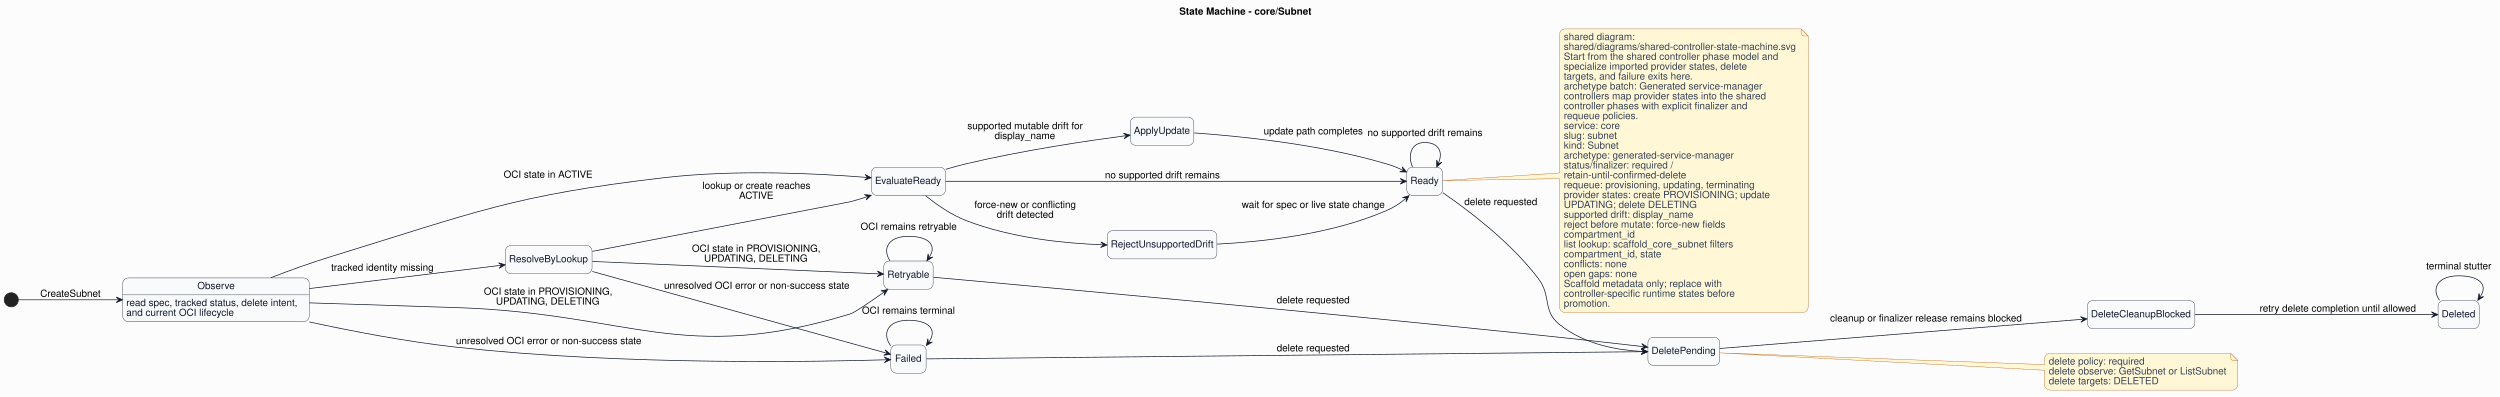
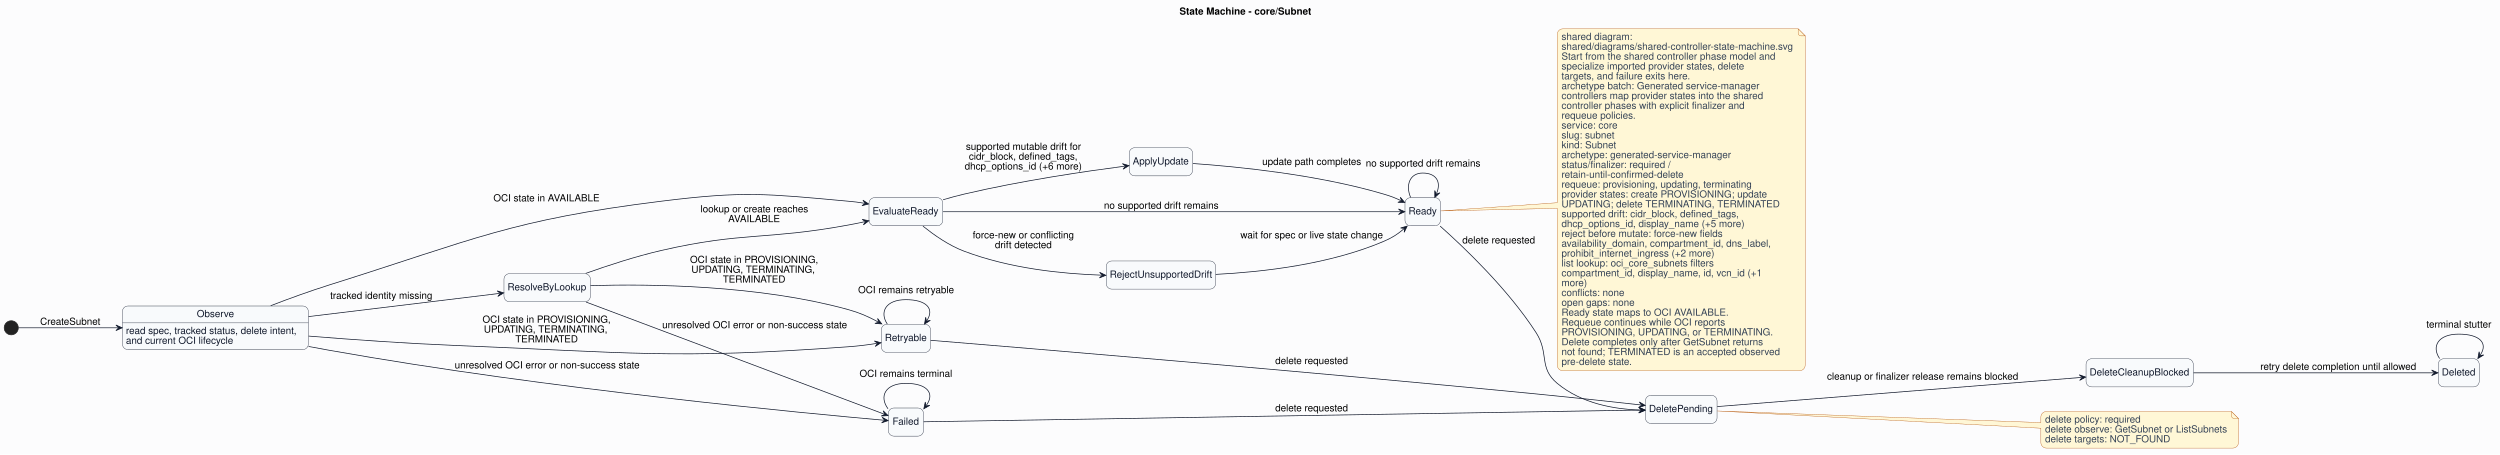
- <svg xmlns="http://www.w3.org/2000/svg" contentStyleType="text/css" data-diagram-type="STATE" height="562px" preserveAspectRatio="none" style="width:3544px;height:562px;background:#FCFCFD;" version="1.1" viewBox="0 0 3544 562" width="3544px" zoomAndPan="magnify">
+ <svg xmlns="http://www.w3.org/2000/svg" contentStyleType="text/css" data-diagram-type="STATE" height="646px" preserveAspectRatio="none" style="width:3554px;height:646px;background:#FCFCFD;" version="1.1" viewBox="0 0 3554 646" width="3554px" zoomAndPan="magnify">
  <defs />
  <g>
-     <rect fill="#FCFCFD" height="562" style="stroke:none;stroke-width:1;" width="3544" x="0" y="0" />
+     <rect fill="#FCFCFD" height="646" style="stroke:none;stroke-width:1;" width="3554" x="0" y="0" />
    <g class="title" data-source-line="10">
-       <text fill="#000000" font-family="Helvetica" font-size="14" font-weight="bold" lengthAdjust="spacing" textLength="187.482" x="1671.722" y="20.78">State Machine - core/Subnet</text>
-     </g>
-     <g>
-       <rect fill="#F8FAFC" height="62" rx="8" ry="8" style="stroke:#0F172A;stroke-width:0.5;" width="264.364" x="174" y="394" />
-       <line style="stroke:#0F172A;stroke-width:0.5;" x1="174" x2="438.364" y1="418" y2="418" />
-       <text fill="#0F172A" font-family="Helvetica" font-size="14" lengthAdjust="spacing" textLength="52.91" x="279.727" y="409.78">Observe</text>
-       <text fill="#0F172A" font-family="Helvetica" font-size="14" lengthAdjust="spacing" textLength="244.364" x="179" y="433.78">read spec, tracked status, delete intent,</text>
-       <text fill="#0F172A" font-family="Helvetica" font-size="14" lengthAdjust="spacing" textLength="153.282" x="179" y="447.78">and current OCI lifecycle</text>
-     </g>
-     <rect fill="#F8FAFC" height="40" rx="8" ry="8" style="stroke:#0F172A;stroke-width:0.5;" width="104.951" x="1235.36" y="237" />
-     <text fill="#0F172A" font-family="Helvetica" font-size="14" lengthAdjust="spacing" textLength="94.951" x="1240.36" y="260.78">EvaluateReady</text>
-     <rect fill="#F8FAFC" height="40" rx="8" ry="8" style="stroke:#0F172A;stroke-width:0.5;" width="50.469" x="1994.32" y="237" />
-     <text fill="#0F172A" font-family="Helvetica" font-size="14" lengthAdjust="spacing" textLength="40.469" x="1999.32" y="260.78">Ready</text>
-     <rect fill="#F8FAFC" height="40" rx="8" ry="8" style="stroke:#0F172A;stroke-width:0.5;" width="69.917" x="1252.88" y="370" />
-     <text fill="#0F172A" font-family="Helvetica" font-size="14" lengthAdjust="spacing" textLength="59.917" x="1257.88" y="393.78">Retryable</text>
-     <rect fill="#F8FAFC" height="40" rx="8" ry="8" style="stroke:#0F172A;stroke-width:0.5;" width="50" x="1262.84" y="489" />
-     <text fill="#0F172A" font-family="Helvetica" font-size="14" lengthAdjust="spacing" textLength="38.131" x="1268.775" y="512.78">Failed</text>
-     <rect fill="#F8FAFC" height="40" rx="8" ry="8" style="stroke:#0F172A;stroke-width:0.5;" width="122.848" x="716.44" y="348" />
-     <text fill="#0F172A" font-family="Helvetica" font-size="14" lengthAdjust="spacing" textLength="112.848" x="721.44" y="371.78">ResolveByLookup</text>
-     <rect fill="#F8FAFC" height="40" rx="8" ry="8" style="stroke:#0F172A;stroke-width:0.5;" width="155.51" x="1569.56" y="327" />
-     <text fill="#0F172A" font-family="Helvetica" font-size="14" lengthAdjust="spacing" textLength="145.51" x="1574.56" y="350.78">RejectUnsupportedDrift</text>
-     <rect fill="#F8FAFC" height="40" rx="8" ry="8" style="stroke:#0F172A;stroke-width:0.5;" width="90.165" x="1602.23" y="166" />
-     <text fill="#0F172A" font-family="Helvetica" font-size="14" lengthAdjust="spacing" textLength="80.165" x="1607.23" y="189.78">ApplyUpdate</text>
-     <rect fill="#F8FAFC" height="40" rx="8" ry="8" style="stroke:#0F172A;stroke-width:0.5;" width="101.848" x="2336.1" y="478" />
-     <text fill="#0F172A" font-family="Helvetica" font-size="14" lengthAdjust="spacing" textLength="91.848" x="2341.1" y="501.78">DeletePending</text>
-     <rect fill="#F8FAFC" height="40" rx="8" ry="8" style="stroke:#0F172A;stroke-width:0.5;" width="58.255" x="3456.21" y="426" />
-     <text fill="#0F172A" font-family="Helvetica" font-size="14" lengthAdjust="spacing" textLength="48.255" x="3461.21" y="449.78">Deleted</text>
-     <rect fill="#F8FAFC" height="40" rx="8" ry="8" style="stroke:#0F172A;stroke-width:0.5;" width="152.427" x="2959.02" y="426" />
-     <text fill="#0F172A" font-family="Helvetica" font-size="14" lengthAdjust="spacing" textLength="142.427" x="2964.02" y="449.78">DeleteCleanupBlocked</text>
-     <ellipse cx="16" cy="425" fill="#222222" rx="10" ry="10" style="stroke:#222222;stroke-width:1;" />
+       <text fill="#000000" font-family="Helvetica" font-size="14" font-weight="bold" lengthAdjust="spacing" textLength="187.482" x="1676.722" y="20.78">State Machine - core/Subnet</text>
+     </g>
+     <g class="entity" data-qualified-name="observe" id="ent0002">
+       <rect fill="#F8FAFC" height="62" rx="8" ry="8" style="stroke:#0F172A;stroke-width:0.5;" width="264.364" x="174" y="435" />
+       <line style="stroke:#0F172A;stroke-width:0.5;" x1="174" x2="438.364" y1="459" y2="459" />
+       <text fill="#0F172A" font-family="Helvetica" font-size="14" lengthAdjust="spacing" textLength="52.91" x="279.727" y="450.78">Observe</text>
+       <text fill="#0F172A" font-family="Helvetica" font-size="14" lengthAdjust="spacing" textLength="244.364" x="179" y="474.78">read spec, tracked status, delete intent,</text>
+       <text fill="#0F172A" font-family="Helvetica" font-size="14" lengthAdjust="spacing" textLength="153.282" x="179" y="488.78">and current OCI lifecycle</text>
+     </g>
+     <rect fill="#F8FAFC" height="40" rx="8" ry="8" style="stroke:#0F172A;stroke-width:0.5;" width="104.951" x="1235.36" y="281" />
+     <text fill="#0F172A" font-family="Helvetica" font-size="14" lengthAdjust="spacing" textLength="94.951" x="1240.36" y="304.78">EvaluateReady</text>
+     <rect fill="#F8FAFC" height="40" rx="8" ry="8" style="stroke:#0F172A;stroke-width:0.5;" width="50.469" x="1997.32" y="281" />
+     <text fill="#0F172A" font-family="Helvetica" font-size="14" lengthAdjust="spacing" textLength="40.469" x="2002.32" y="304.78">Ready</text>
+     <rect fill="#F8FAFC" height="40" rx="8" ry="8" style="stroke:#0F172A;stroke-width:0.5;" width="69.917" x="1252.88" y="461" />
+     <text fill="#0F172A" font-family="Helvetica" font-size="14" lengthAdjust="spacing" textLength="59.917" x="1257.88" y="484.78">Retryable</text>
+     <rect fill="#F8FAFC" height="40" rx="8" ry="8" style="stroke:#0F172A;stroke-width:0.5;" width="50" x="1262.84" y="580" />
+     <text fill="#0F172A" font-family="Helvetica" font-size="14" lengthAdjust="spacing" textLength="38.131" x="1268.775" y="603.78">Failed</text>
+     <rect fill="#F8FAFC" height="40" rx="8" ry="8" style="stroke:#0F172A;stroke-width:0.5;" width="122.848" x="716.44" y="389" />
+     <text fill="#0F172A" font-family="Helvetica" font-size="14" lengthAdjust="spacing" textLength="112.848" x="721.44" y="412.78">ResolveByLookup</text>
+     <rect fill="#F8FAFC" height="40" rx="8" ry="8" style="stroke:#0F172A;stroke-width:0.5;" width="155.51" x="1572.56" y="371" />
+     <text fill="#0F172A" font-family="Helvetica" font-size="14" lengthAdjust="spacing" textLength="145.51" x="1577.56" y="394.78">RejectUnsupportedDrift</text>
+     <rect fill="#F8FAFC" height="40" rx="8" ry="8" style="stroke:#0F172A;stroke-width:0.5;" width="90.165" x="1605.23" y="210" />
+     <text fill="#0F172A" font-family="Helvetica" font-size="14" lengthAdjust="spacing" textLength="80.165" x="1610.23" y="233.78">ApplyUpdate</text>
+     <rect fill="#F8FAFC" height="40" rx="8" ry="8" style="stroke:#0F172A;stroke-width:0.5;" width="101.848" x="2339.1" y="562" />
+     <text fill="#0F172A" font-family="Helvetica" font-size="14" lengthAdjust="spacing" textLength="91.848" x="2344.1" y="585.78">DeletePending</text>
+     <rect fill="#F8FAFC" height="40" rx="8" ry="8" style="stroke:#0F172A;stroke-width:0.5;" width="58.255" x="3466.21" y="510" />
+     <text fill="#0F172A" font-family="Helvetica" font-size="14" lengthAdjust="spacing" textLength="48.255" x="3471.21" y="533.78">Deleted</text>
+     <rect fill="#F8FAFC" height="40" rx="8" ry="8" style="stroke:#0F172A;stroke-width:0.5;" width="152.427" x="2965.52" y="510" />
+     <text fill="#0F172A" font-family="Helvetica" font-size="14" lengthAdjust="spacing" textLength="142.427" x="2970.52" y="533.78">DeleteCleanupBlocked</text>
+     <g class="start_entity" data-qualified-name=".start." data-source-line="32" id="ent0002">
+       <ellipse cx="16" cy="466" fill="#222222" rx="10" ry="10" style="stroke:#222222;stroke-width:1;" />
+     </g>
    <g class="entity" data-qualified-name="GMN2" data-source-line="55" id="ent0003">
-       <path d="M2210.78,49 L2210.78,245.2 L2045.1,255.99 L2210.78,253.2 L2210.78,435 A8,8 0 0 0 2218.78,443 L2555.261,443 A8,8 0 0 0 2563.261,435 L2563.261,51 L2553.261,41 L2218.78,41 A8,8 0 0 0 2210.78,49" fill="#FFF7D6" style="stroke:#B45309;stroke-width:0.5;" />
-       <path d="M2553.261,41 L2553.261,47 A4,4 0 0 0 2557.261,51 L2563.261,51 L2553.261,41" fill="#FFF7D6" style="stroke:#B45309;stroke-width:0.5;" />
-       <text fill="#334155" font-family="Helvetica" font-size="14" lengthAdjust="spacing" textLength="101.165" x="2216.78" y="56.78">shared diagram:</text>
-       <text fill="#334155" font-family="Helvetica" font-size="14" lengthAdjust="spacing" textLength="331.481" x="2216.78" y="70.78">shared/diagrams/shared-controller-state-machine.svg</text>
-       <text fill="#334155" font-family="Helvetica" font-size="14" lengthAdjust="spacing" textLength="304.274" x="2216.78" y="84.78">Start from the shared controller phase model and</text>
-       <text fill="#334155" font-family="Helvetica" font-size="14" lengthAdjust="spacing" textLength="261.468" x="2216.78" y="98.78">specialize imported provider states, delete</text>
-       <text fill="#334155" font-family="Helvetica" font-size="14" lengthAdjust="spacing" textLength="184.434" x="2216.78" y="112.78">targets, and failure exits here.</text>
-       <text fill="#334155" font-family="Helvetica" font-size="14" lengthAdjust="spacing" textLength="281.709" x="2216.78" y="126.78">archetype batch: Generated service-manager</text>
-       <text fill="#334155" font-family="Helvetica" font-size="14" lengthAdjust="spacing" textLength="287.923" x="2216.78" y="140.78">controllers map provider states into the shared</text>
-       <text fill="#334155" font-family="Helvetica" font-size="14" lengthAdjust="spacing" textLength="261.461" x="2216.78" y="154.78">controller phases with explicit finalizer and</text>
-       <text fill="#334155" font-family="Helvetica" font-size="14" lengthAdjust="spacing" textLength="105.848" x="2216.78" y="168.78">requeue policies.</text>
-       <text fill="#334155" font-family="Helvetica" font-size="14" lengthAdjust="spacing" textLength="79.358" x="2216.78" y="182.78">service: core</text>
-       <text fill="#334155" font-family="Helvetica" font-size="14" lengthAdjust="spacing" textLength="75.496" x="2216.78" y="196.78">slug: subnet</text>
-       <text fill="#334155" font-family="Helvetica" font-size="14" lengthAdjust="spacing" textLength="77.834" x="2216.78" y="210.78">kind: Subnet</text>
-       <text fill="#334155" font-family="Helvetica" font-size="14" lengthAdjust="spacing" textLength="241.24" x="2216.78" y="224.78">archetype: generated-service-manager</text>
-       <text fill="#334155" font-family="Helvetica" font-size="14" lengthAdjust="spacing" textLength="156.406" x="2216.78" y="238.78">status/finalizer: required /</text>
-       <text fill="#334155" font-family="Helvetica" font-size="14" lengthAdjust="spacing" textLength="174.303" x="2216.78" y="252.78">retain-until-confirmed-delete</text>
-       <text fill="#334155" font-family="Helvetica" font-size="14" lengthAdjust="spacing" textLength="272.398" x="2216.78" y="266.78">requeue: provisioning, updating, terminating</text>
-       <text fill="#334155" font-family="Helvetica" font-size="14" lengthAdjust="spacing" textLength="295.682" x="2216.78" y="280.78">provider states: create PROVISIONING; update</text>
-       <text fill="#334155" font-family="Helvetica" font-size="14" lengthAdjust="spacing" textLength="192.165" x="2216.78" y="294.78">UPDATING; delete DELETING</text>
-       <text fill="#334155" font-family="Helvetica" font-size="14" lengthAdjust="spacing" textLength="183.661" x="2216.78" y="308.78">supported drift: display_name</text>
-       <text fill="#334155" font-family="Helvetica" font-size="14" lengthAdjust="spacing" textLength="230.33" x="2216.78" y="322.78">reject before mutate: force-new fields</text>
-       <text fill="#334155" font-family="Helvetica" font-size="14" lengthAdjust="spacing" textLength="100.379" x="2216.78" y="336.78">compartment_id</text>
-       <text fill="#334155" font-family="Helvetica" font-size="14" lengthAdjust="spacing" textLength="240.461" x="2216.78" y="350.78">list lookup: scaffold_core_subnet filters</text>
-       <text fill="#334155" font-family="Helvetica" font-size="14" lengthAdjust="spacing" textLength="138.51" x="2216.78" y="364.78">compartment_id, state</text>
-       <text fill="#334155" font-family="Helvetica" font-size="14" lengthAdjust="spacing" textLength="89.496" x="2216.78" y="378.78">conflicts: none</text>
-       <text fill="#334155" font-family="Helvetica" font-size="14" lengthAdjust="spacing" textLength="104.316" x="2216.78" y="392.78">open gaps: none</text>
-       <text fill="#334155" font-family="Helvetica" font-size="14" lengthAdjust="spacing" textLength="224.902" x="2216.78" y="406.78">Scaffold metadata only; replace with</text>
-       <text fill="#334155" font-family="Helvetica" font-size="14" lengthAdjust="spacing" textLength="244.323" x="2216.78" y="420.78">controller-specific runtime states before</text>
-       <text fill="#334155" font-family="Helvetica" font-size="14" lengthAdjust="spacing" textLength="66.144" x="2216.78" y="434.78">promotion.</text>
-     </g>
-     <g class="entity" data-qualified-name="GMN5" data-source-line="85" id="ent0006">
-       <path d="M2898.27,509 L2898.27,516.88 L2438.19,500.25 L2898.27,524.88 L2898.27,545 A8,8 0 0 0 2906.27,553 L3164.213,553 A8,8 0 0 0 3172.213,545 L3172.213,511 L3162.213,501 L2906.27,501 A8,8 0 0 0 2898.27,509" fill="#FFF7D6" style="stroke:#B45309;stroke-width:0.5;" />
-       <path d="M3162.213,501 L3162.213,507 A4,4 0 0 0 3166.213,511 L3172.213,511 L3162.213,501" fill="#FFF7D6" style="stroke:#B45309;stroke-width:0.5;" />
-       <text fill="#334155" font-family="Helvetica" font-size="14" lengthAdjust="spacing" textLength="136.972" x="2904.27" y="516.78">delete policy: required</text>
-       <text fill="#334155" font-family="Helvetica" font-size="14" lengthAdjust="spacing" textLength="252.943" x="2904.27" y="530.78">delete observe: GetSubnet or ListSubnet</text>
-       <text fill="#334155" font-family="Helvetica" font-size="14" lengthAdjust="spacing" textLength="157.185" x="2904.27" y="544.78">delete targets: DELETED</text>
+       <path d="M2213.78,49 L2213.78,288.16 L2048.1,299.86 L2213.78,296.16 L2213.78,519 A8,8 0 0 0 2221.78,527 L2558.261,527 A8,8 0 0 0 2566.261,519 L2566.261,51 L2556.261,41 L2221.78,41 A8,8 0 0 0 2213.78,49" fill="#FFF7D6" style="stroke:#B45309;stroke-width:0.5;" />
+       <path d="M2556.261,41 L2556.261,47 A4,4 0 0 0 2560.261,51 L2566.261,51 L2556.261,41" fill="#FFF7D6" style="stroke:#B45309;stroke-width:0.5;" />
+       <text fill="#334155" font-family="Helvetica" font-size="14" lengthAdjust="spacing" textLength="101.165" x="2219.78" y="56.78">shared diagram:</text>
+       <text fill="#334155" font-family="Helvetica" font-size="14" lengthAdjust="spacing" textLength="331.481" x="2219.78" y="70.78">shared/diagrams/shared-controller-state-machine.svg</text>
+       <text fill="#334155" font-family="Helvetica" font-size="14" lengthAdjust="spacing" textLength="304.274" x="2219.78" y="84.78">Start from the shared controller phase model and</text>
+       <text fill="#334155" font-family="Helvetica" font-size="14" lengthAdjust="spacing" textLength="261.468" x="2219.78" y="98.78">specialize imported provider states, delete</text>
+       <text fill="#334155" font-family="Helvetica" font-size="14" lengthAdjust="spacing" textLength="184.434" x="2219.78" y="112.78">targets, and failure exits here.</text>
+       <text fill="#334155" font-family="Helvetica" font-size="14" lengthAdjust="spacing" textLength="281.709" x="2219.78" y="126.78">archetype batch: Generated service-manager</text>
+       <text fill="#334155" font-family="Helvetica" font-size="14" lengthAdjust="spacing" textLength="287.923" x="2219.78" y="140.78">controllers map provider states into the shared</text>
+       <text fill="#334155" font-family="Helvetica" font-size="14" lengthAdjust="spacing" textLength="261.461" x="2219.78" y="154.78">controller phases with explicit finalizer and</text>
+       <text fill="#334155" font-family="Helvetica" font-size="14" lengthAdjust="spacing" textLength="105.848" x="2219.78" y="168.78">requeue policies.</text>
+       <text fill="#334155" font-family="Helvetica" font-size="14" lengthAdjust="spacing" textLength="79.358" x="2219.78" y="182.78">service: core</text>
+       <text fill="#334155" font-family="Helvetica" font-size="14" lengthAdjust="spacing" textLength="75.496" x="2219.78" y="196.78">slug: subnet</text>
+       <text fill="#334155" font-family="Helvetica" font-size="14" lengthAdjust="spacing" textLength="77.834" x="2219.78" y="210.78">kind: Subnet</text>
+       <text fill="#334155" font-family="Helvetica" font-size="14" lengthAdjust="spacing" textLength="241.24" x="2219.78" y="224.78">archetype: generated-service-manager</text>
+       <text fill="#334155" font-family="Helvetica" font-size="14" lengthAdjust="spacing" textLength="156.406" x="2219.78" y="238.78">status/finalizer: required /</text>
+       <text fill="#334155" font-family="Helvetica" font-size="14" lengthAdjust="spacing" textLength="174.303" x="2219.78" y="252.78">retain-until-confirmed-delete</text>
+       <text fill="#334155" font-family="Helvetica" font-size="14" lengthAdjust="spacing" textLength="272.398" x="2219.78" y="266.78">requeue: provisioning, updating, terminating</text>
+       <text fill="#334155" font-family="Helvetica" font-size="14" lengthAdjust="spacing" textLength="295.682" x="2219.78" y="280.78">provider states: create PROVISIONING; update</text>
+       <text fill="#334155" font-family="Helvetica" font-size="14" lengthAdjust="spacing" textLength="317.372" x="2219.78" y="294.78">UPDATING; delete TERMINATING, TERMINATED</text>
+       <text fill="#334155" font-family="Helvetica" font-size="14" lengthAdjust="spacing" textLength="252.15" x="2219.78" y="308.78">supported drift: cidr_block, defined_tags,</text>
+       <text fill="#334155" font-family="Helvetica" font-size="14" lengthAdjust="spacing" textLength="261.099" x="2219.78" y="322.78">dhcp_options_id, display_name (+5 more)</text>
+       <text fill="#334155" font-family="Helvetica" font-size="14" lengthAdjust="spacing" textLength="230.33" x="2219.78" y="336.78">reject before mutate: force-new fields</text>
+       <text fill="#334155" font-family="Helvetica" font-size="14" lengthAdjust="spacing" textLength="298.054" x="2219.78" y="350.78">availability_domain, compartment_id, dns_label,</text>
+       <text fill="#334155" font-family="Helvetica" font-size="14" lengthAdjust="spacing" textLength="218.278" x="2219.78" y="364.78">prohibit_internet_ingress (+2 more)</text>
+       <text fill="#334155" font-family="Helvetica" font-size="14" lengthAdjust="spacing" textLength="217.109" x="2219.78" y="378.78">list lookup: oci_core_subnets filters</text>
+       <text fill="#334155" font-family="Helvetica" font-size="14" lengthAdjust="spacing" textLength="285.981" x="2219.78" y="392.78">compartment_id, display_name, id, vcn_id (+1</text>
+       <text fill="#334155" font-family="Helvetica" font-size="14" lengthAdjust="spacing" textLength="36.559" x="2219.78" y="406.78">more)</text>
+       <text fill="#334155" font-family="Helvetica" font-size="14" lengthAdjust="spacing" textLength="89.496" x="2219.78" y="420.78">conflicts: none</text>
+       <text fill="#334155" font-family="Helvetica" font-size="14" lengthAdjust="spacing" textLength="104.316" x="2219.78" y="434.78">open gaps: none</text>
+       <text fill="#334155" font-family="Helvetica" font-size="14" lengthAdjust="spacing" textLength="240.447" x="2219.78" y="448.78">Ready state maps to OCI AVAILABLE.</text>
+       <text fill="#334155" font-family="Helvetica" font-size="14" lengthAdjust="spacing" textLength="232.682" x="2219.78" y="462.78">Requeue continues while OCI reports</text>
+       <text fill="#334155" font-family="Helvetica" font-size="14" lengthAdjust="spacing" textLength="307.248" x="2219.78" y="476.78">PROVISIONING, UPDATING, or TERMINATING.</text>
+       <text fill="#334155" font-family="Helvetica" font-size="14" lengthAdjust="spacing" textLength="287.93" x="2219.78" y="490.78">Delete completes only after GetSubnet returns</text>
+       <text fill="#334155" font-family="Helvetica" font-size="14" lengthAdjust="spacing" textLength="312.819" x="2219.78" y="504.78">not found; TERMINATED is an accepted observed</text>
+       <text fill="#334155" font-family="Helvetica" font-size="14" lengthAdjust="spacing" textLength="101.172" x="2219.78" y="518.78">pre-delete state.</text>
+     </g>
+     <g class="entity" data-qualified-name="GMN5" data-source-line="91" id="ent0006">
+       <path d="M2901.27,593 L2901.27,600.76 L2441.2,584.24 L2901.27,608.76 L2901.27,629 A8,8 0 0 0 2909.27,637 L3174.213,637 A8,8 0 0 0 3182.213,629 L3182.213,595 L3172.213,585 L2909.27,585 A8,8 0 0 0 2901.27,593" fill="#FFF7D6" style="stroke:#B45309;stroke-width:0.5;" />
+       <path d="M3172.213,585 L3172.213,591 A4,4 0 0 0 3176.213,595 L3182.213,595 L3172.213,585" fill="#FFF7D6" style="stroke:#B45309;stroke-width:0.5;" />
+       <text fill="#334155" font-family="Helvetica" font-size="14" lengthAdjust="spacing" textLength="136.972" x="2907.27" y="600.78">delete policy: required</text>
+       <text fill="#334155" font-family="Helvetica" font-size="14" lengthAdjust="spacing" textLength="259.943" x="2907.27" y="614.78">delete observe: GetSubnet or ListSubnets</text>
+       <text fill="#334155" font-family="Helvetica" font-size="14" lengthAdjust="spacing" textLength="179.724" x="2907.27" y="628.78">delete targets: NOT_FOUND</text>
    </g>
    <g class="link" data-entity-1="ent0002" data-entity-2="ent0002" data-link-type="dependency" data-source-line="32" id="lnk3">
-       <path d="M26.26,425 C49.58,425 107.16,425 167.74,425" fill="none" id="*start*-to-observe" style="stroke:#0F172A;stroke-width:1;" />
-       <polygon fill="#0F172A" points="173.74,425,164.74,421,168.74,425,164.74,429,173.74,425" style="stroke:#0F172A;stroke-width:1;" />
-       <text fill="#000000" font-family="Helvetica" font-size="14" lengthAdjust="spacing" textLength="86.393" x="57" y="420.78">CreateSubnet</text>
+       <path d="M26.26,466 C49.58,466 107.16,466 167.74,466" fill="none" id="*start*-to-observe" style="stroke:#0F172A;stroke-width:1;" />
+       <polygon fill="#0F172A" points="173.74,466,164.74,462,168.74,466,164.74,470,173.74,466" style="stroke:#0F172A;stroke-width:1;" />
+       <text fill="#000000" font-family="Helvetica" font-size="14" lengthAdjust="spacing" textLength="86.393" x="57" y="461.78">CreateSubnet</text>
    </g>
    <g class="link" data-entity-1="ent0002" data-entity-2="ent0007" data-link-type="dependency" data-source-line="33" id="lnk4">
-       <path d="M438.64,409.05 C529.55,398.01 640.334,384.573 710.184,376.093" fill="none" id="observe-to-resolve_by_lookup" style="stroke:#0F172A;stroke-width:1;" />
-       <polygon fill="#0F172A" points="716.14,375.37,706.723,372.484,711.176,375.973,707.688,380.425,716.14,375.37" style="stroke:#0F172A;stroke-width:1;" />
-       <text fill="#000000" font-family="Helvetica" font-size="14" lengthAdjust="spacing" textLength="145.503" x="469.36" y="383.84">tracked identity missing</text>
+       <path d="M438.64,450.05 C529.55,439.01 640.334,425.573 710.184,417.093" fill="none" id="observe-to-resolve_by_lookup" style="stroke:#0F172A;stroke-width:1;" />
+       <polygon fill="#0F172A" points="716.14,416.37,706.723,413.484,711.176,416.973,707.688,421.425,716.14,416.37" style="stroke:#0F172A;stroke-width:1;" />
+       <text fill="#000000" font-family="Helvetica" font-size="14" lengthAdjust="spacing" textLength="145.503" x="469.36" y="424.84">tracked identity missing</text>
    </g>
    <g class="link" data-entity-1="ent0007" data-entity-2="ent0003" data-link-type="dependency" data-source-line="34" id="lnk5">
-       <path d="M839.78,356.3 C957.37,333.72 1204.26,286.3 1205.36,286 C1215.07,283.36 1219.604,282.054 1229.384,278.704" fill="none" id="resolve_by_lookup-to-evaluate_ready" style="stroke:#0F172A;stroke-width:1;" />
-       <polygon fill="#0F172A" points="1235.06,276.76,1225.249,275.892,1230.33,278.38,1227.842,283.461,1235.06,276.76" style="stroke:#0F172A;stroke-width:1;" />
-       <text fill="#000000" font-family="Helvetica" font-size="14" lengthAdjust="spacing" textLength="154.089" x="995.86" y="267.78">lookup or create reaches</text>
-       <text fill="#000000" font-family="Helvetica" font-size="14" lengthAdjust="spacing" textLength="50.565" x="1047.622" y="281.78">ACTIVE</text>
+       <path d="M832.74,388.59 C863.81,377.51 903.84,364.4 940.36,356 C1056.2,329.36 1088.47,341.52 1205.36,320 C1215.08,318.21 1219.527,317.35 1229.417,315.12" fill="none" id="resolve_by_lookup-to-evaluate_ready" style="stroke:#0F172A;stroke-width:1;" />
+       <polygon fill="#0F172A" points="1235.27,313.8,1225.611,311.878,1230.392,314.9,1227.37,319.682,1235.27,313.8" style="stroke:#0F172A;stroke-width:1;" />
+       <text fill="#000000" font-family="Helvetica" font-size="14" lengthAdjust="spacing" textLength="154.089" x="995.86" y="301.78">lookup or create reaches</text>
+       <text fill="#000000" font-family="Helvetica" font-size="14" lengthAdjust="spacing" textLength="75.489" x="1035.16" y="315.78">AVAILABLE</text>
    </g>
    <g class="link" data-entity-1="ent0007" data-entity-2="ent0005" data-link-type="dependency" data-source-line="35" id="lnk6">
-       <path d="M839.63,370.63 C947.21,375.29 1161.806,384.58 1246.596,388.26" fill="none" id="resolve_by_lookup-to-retryable" style="stroke:#0F172A;stroke-width:1;" />
-       <polygon fill="#0F172A" points="1252.59,388.52,1243.772,384.134,1247.595,388.303,1243.425,392.126,1252.59,388.52" style="stroke:#0F172A;stroke-width:1;" />
-       <text fill="#000000" font-family="Helvetica" font-size="14" lengthAdjust="spacing" textLength="184.379" x="980.86" y="356.9">OCI state in PROVISIONING,</text>
-       <text fill="#000000" font-family="Helvetica" font-size="14" lengthAdjust="spacing" textLength="150.131" x="997.984" y="370.9">UPDATING, DELETING</text>
+       <path d="M839.46,406.04 C923.3,403.6 1078.7,405.03 1205.36,440 C1222,444.59 1233.971,449.84 1248.291,457.64" fill="none" id="resolve_by_lookup-to-retryable" style="stroke:#0F172A;stroke-width:1;" />
+       <polygon fill="#0F172A" points="1253.56,460.51,1247.57,452.692,1249.169,458.118,1243.743,459.718,1253.56,460.51" style="stroke:#0F172A;stroke-width:1;" />
+       <text fill="#000000" font-family="Helvetica" font-size="14" lengthAdjust="spacing" textLength="184.379" x="980.86" y="373.78">OCI state in PROVISIONING,</text>
+       <text fill="#000000" font-family="Helvetica" font-size="14" lengthAdjust="spacing" textLength="180.448" x="982.825" y="387.78">UPDATING, TERMINATING,</text>
+       <text fill="#000000" font-family="Helvetica" font-size="14" lengthAdjust="spacing" textLength="91" x="1027.55" y="401.78">TERMINATED</text>
    </g>
    <g class="link" data-entity-1="ent0007" data-entity-2="ent0006" data-link-type="dependency" data-source-line="36" id="lnk7">
-       <path d="M839.63,384.87 C951.69,415.97 1180.579,479.505 1256.669,500.625" fill="none" id="resolve_by_lookup-to-failed" style="stroke:#0F172A;stroke-width:1;" />
-       <polygon fill="#0F172A" points="1262.45,502.23,1254.848,495.969,1257.632,500.893,1252.708,503.677,1262.45,502.23" style="stroke:#0F172A;stroke-width:1;" />
-       <text fill="#000000" font-family="Helvetica" font-size="14" lengthAdjust="spacing" textLength="263.778" x="941.36" y="409.39">unresolved OCI error or non-success state</text>
+       <path d="M833.23,429.44 C942.52,470.53 1179.404,559.598 1256.904,588.748" fill="none" id="resolve_by_lookup-to-failed" style="stroke:#0F172A;stroke-width:1;" />
+       <polygon fill="#0F172A" points="1262.52,590.86,1255.504,583.948,1257.84,589.1,1252.688,591.436,1262.52,590.86" style="stroke:#0F172A;stroke-width:1;" />
+       <text fill="#000000" font-family="Helvetica" font-size="14" lengthAdjust="spacing" textLength="263.778" x="941.36" y="466.56">unresolved OCI error or non-success state</text>
    </g>
    <g class="link" data-entity-1="ent0002" data-entity-2="ent0003" data-link-type="dependency" data-source-line="37" id="lnk8">
-       <path d="M383.96,393.64 C410.45,383.43 440.47,372.55 468.36,364 C674.5,300.82 726.22,277.06 940.36,252 C1044.33,239.83 1161.05,246.034 1228.99,251.554" fill="none" id="observe-to-evaluate_ready" style="stroke:#0F172A;stroke-width:1;" />
-       <polygon fill="#0F172A" points="1234.97,252.04,1226.323,247.324,1229.986,251.635,1225.676,255.298,1234.97,252.04" style="stroke:#0F172A;stroke-width:1;" />
-       <text fill="#000000" font-family="Helvetica" font-size="14" lengthAdjust="spacing" textLength="128.372" x="713.86" y="251.95">OCI state in ACTIVE</text>
+       <path d="M384.84,434.55 C411.14,424.45 440.82,413.65 468.36,405 C674.76,340.16 725.67,312.65 940.36,286 C1057.25,271.49 1088.07,275.29 1205.36,286 C1214.96,286.88 1219.205,287.314 1228.965,288.974" fill="none" id="observe-to-evaluate_ready" style="stroke:#0F172A;stroke-width:1;" />
+       <polygon fill="#0F172A" points="1234.88,289.98,1226.678,284.528,1229.951,289.142,1225.337,292.414,1234.88,289.98" style="stroke:#0F172A;stroke-width:1;" />
+       <text fill="#000000" font-family="Helvetica" font-size="14" lengthAdjust="spacing" textLength="153.296" x="701.36" y="286.24">OCI state in AVAILABLE</text>
    </g>
    <g class="link" data-entity-1="ent0002" data-entity-2="ent0005" data-link-type="dependency" data-source-line="38" id="lnk9">
-       <path d="M438.47,429.33 C501.11,431.38 577.11,433.85 645.36,436 C894.16,443.84 967.33,517.82 1205.36,445 C1211.36,443.17 1232.442,428.766 1253.472,413.886" fill="none" id="observe-to-retryable" style="stroke:#0F172A;stroke-width:1;" />
-       <polygon fill="#0F172A" points="1258.37,410.42,1248.713,412.353,1254.288,413.308,1253.333,418.884,1258.37,410.42" style="stroke:#0F172A;stroke-width:1;" />
-       <text fill="#000000" font-family="Helvetica" font-size="14" lengthAdjust="spacing" textLength="184.379" x="685.86" y="417.78">OCI state in PROVISIONING,</text>
-       <text fill="#000000" font-family="Helvetica" font-size="14" lengthAdjust="spacing" textLength="150.131" x="702.984" y="431.78">UPDATING, DELETING</text>
+       <path d="M438.76,477.78 C501.29,482.86 577.13,488.25 645.36,491 C894.05,501.02 957.14,511.18 1205.36,493 C1220.91,491.86 1232.055,490.469 1246.545,488.149" fill="none" id="observe-to-retryable" style="stroke:#0F172A;stroke-width:1;" />
+       <polygon fill="#0F172A" points="1252.47,487.2,1242.951,484.673,1247.533,487.99,1244.216,492.573,1252.47,487.2" style="stroke:#0F172A;stroke-width:1;" />
+       <text fill="#000000" font-family="Helvetica" font-size="14" lengthAdjust="spacing" textLength="184.379" x="685.86" y="458.78">OCI state in PROVISIONING,</text>
+       <text fill="#000000" font-family="Helvetica" font-size="14" lengthAdjust="spacing" textLength="180.448" x="687.825" y="472.78">UPDATING, TERMINATING,</text>
+       <text fill="#000000" font-family="Helvetica" font-size="14" lengthAdjust="spacing" textLength="91" x="732.549" y="486.78">TERMINATED</text>
    </g>
    <g class="link" data-entity-1="ent0002" data-entity-2="ent0006" data-link-type="dependency" data-source-line="39" id="lnk10">
-       <path d="M438.48,456.38 C500.78,469.89 576.51,484.32 645.36,492 C884.8,518.7 1171.453,512.602 1256.563,510.012" fill="none" id="observe-to-failed" style="stroke:#0F172A;stroke-width:1;" />
-       <polygon fill="#0F172A" points="1262.56,509.83,1253.443,506.106,1257.562,509.982,1253.686,514.102,1262.56,509.83" style="stroke:#0F172A;stroke-width:1;" />
-       <text fill="#000000" font-family="Helvetica" font-size="14" lengthAdjust="spacing" textLength="263.778" x="646.36" y="487.78">unresolved OCI error or non-success state</text>
+       <path d="M438.61,492.53 C448.67,494.43 458.67,496.27 468.36,498 C779.91,553.55 1157.553,588.674 1256.623,597.394" fill="none" id="observe-to-failed" style="stroke:#0F172A;stroke-width:1;" />
+       <polygon fill="#0F172A" points="1262.6,597.92,1253.985,593.146,1257.619,597.482,1253.284,601.115,1262.6,597.92" style="stroke:#0F172A;stroke-width:1;" />
+       <text fill="#000000" font-family="Helvetica" font-size="14" lengthAdjust="spacing" textLength="263.778" x="646.36" y="523.68">unresolved OCI error or non-success state</text>
    </g>
    <g class="link" data-entity-1="ent0003" data-entity-2="ent0008" data-link-type="dependency" data-source-line="40" id="lnk11">
-       <path d="M1312.06,277.48 C1327.49,289.89 1348.81,304.85 1370.32,313 C1434.53,337.35 1506.604,344.906 1563.304,347.026" fill="none" id="evaluate_ready-to-reject_unsupported_drift" style="stroke:#0F172A;stroke-width:1;" />
-       <polygon fill="#0F172A" points="1569.3,347.25,1560.456,342.916,1564.303,347.063,1560.157,350.911,1569.3,347.25" style="stroke:#0F172A;stroke-width:1;" />
-       <text fill="#000000" font-family="Helvetica" font-size="14" lengthAdjust="spacing" textLength="143.951" x="1381.32" y="294.78">force-new or conflicting</text>
-       <text fill="#000000" font-family="Helvetica" font-size="14" lengthAdjust="spacing" textLength="80.938" x="1412.827" y="308.78">drift detected</text>
+       <path d="M1312.06,321.49 C1327.49,333.9 1348.8,348.86 1370.32,357 C1435.46,381.65 1508.714,389.169 1566.074,391.189" fill="none" id="evaluate_ready-to-reject_unsupported_drift" style="stroke:#0F172A;stroke-width:1;" />
+       <polygon fill="#0F172A" points="1572.07,391.4,1563.216,387.086,1567.073,391.224,1562.935,395.081,1572.07,391.4" style="stroke:#0F172A;stroke-width:1;" />
+       <text fill="#000000" font-family="Helvetica" font-size="14" lengthAdjust="spacing" textLength="143.951" x="1382.82" y="338.78">force-new or conflicting</text>
+       <text fill="#000000" font-family="Helvetica" font-size="14" lengthAdjust="spacing" textLength="80.938" x="1414.327" y="352.78">drift detected</text>
    </g>
    <g class="link" data-entity-1="ent0008" data-entity-2="ent0004" data-link-type="dependency" data-source-line="41" id="lnk12">
-       <path d="M1725.32,346.06 C1791.2,342.77 1887.3,332 1964.32,299 C1976.36,293.84 1983.48,289.236 1992.92,281.246" fill="none" id="reject_unsupported_drift-to-ready" style="stroke:#0F172A;stroke-width:1;" />
-       <polygon fill="#0F172A" points="1997.5,277.37,1988.046,280.131,1993.684,280.6,1993.215,286.238,1997.5,277.37" style="stroke:#0F172A;stroke-width:1;" />
-       <text fill="#000000" font-family="Helvetica" font-size="14" lengthAdjust="spacing" textLength="203.882" x="1760.32" y="294.78">wait for spec or live state change</text>
+       <path d="M1728.32,390.06 C1794.2,386.77 1890.3,376 1967.32,343 C1979.36,337.84 1986.48,333.236 1995.92,325.246" fill="none" id="reject_unsupported_drift-to-ready" style="stroke:#0F172A;stroke-width:1;" />
+       <polygon fill="#0F172A" points="2000.5,321.37,1991.046,324.131,1996.684,324.6,1996.215,330.238,2000.5,321.37" style="stroke:#0F172A;stroke-width:1;" />
+       <text fill="#000000" font-family="Helvetica" font-size="14" lengthAdjust="spacing" textLength="203.882" x="1763.32" y="338.78">wait for spec or live state change</text>
    </g>
    <g class="link" data-entity-1="ent0003" data-entity-2="ent0009" data-link-type="dependency" data-source-line="42" id="lnk13">
-       <path d="M1340.72,239.96 C1350.49,237.07 1360.67,234.27 1370.32,232 C1451.17,212.95 1541.202,199.61 1596.032,192.33" fill="none" id="evaluate_ready-to-apply_update" style="stroke:#0F172A;stroke-width:1;" />
-       <polygon fill="#0F172A" points="1601.98,191.54,1592.532,188.759,1597.024,192.198,1593.585,196.69,1601.98,191.54" style="stroke:#0F172A;stroke-width:1;" />
-       <text fill="#000000" font-family="Helvetica" font-size="14" lengthAdjust="spacing" textLength="163.42" x="1371.32" y="183.09">supported mutable drift for</text>
-       <text fill="#000000" font-family="Helvetica" font-size="14" lengthAdjust="spacing" textLength="86.386" x="1409.837" y="197.09">display_name</text>
+       <path d="M1340.71,283.95 C1350.48,281.06 1360.66,278.27 1370.32,276 C1452.28,256.76 1543.69,243.425 1599.03,236.215" fill="none" id="evaluate_ready-to-apply_update" style="stroke:#0F172A;stroke-width:1;" />
+       <polygon fill="#0F172A" points="1604.98,235.44,1595.539,232.636,1600.022,236.086,1596.572,240.569,1604.98,235.44" style="stroke:#0F172A;stroke-width:1;" />
+       <text fill="#000000" font-family="Helvetica" font-size="14" lengthAdjust="spacing" textLength="163.42" x="1373.077" y="213.01">supported mutable drift for</text>
+       <text fill="#000000" font-family="Helvetica" font-size="14" lengthAdjust="spacing" textLength="154.875" x="1377.349" y="227.01">cidr_block, defined_tags,</text>
+       <text fill="#000000" font-family="Helvetica" font-size="14" lengthAdjust="spacing" textLength="166.934" x="1371.32" y="241.01">dhcp_options_id (+6 more)</text>
    </g>
    <g class="link" data-entity-1="ent0009" data-entity-2="ent0004" data-link-type="dependency" data-source-line="43" id="lnk14">
-       <path d="M1692.88,188.45 C1754.86,192.76 1870.1,204.07 1964.32,232 C1974.36,234.98 1979.503,236.9 1988.612,241.28" fill="none" id="apply_update-to-ready" style="stroke:#0F172A;stroke-width:1;" />
-       <polygon fill="#0F172A" points="1994.02,243.88,1987.642,236.375,1989.514,241.714,1984.176,243.585,1994.02,243.88" style="stroke:#0F172A;stroke-width:1;" />
-       <text fill="#000000" font-family="Helvetica" font-size="14" lengthAdjust="spacing" textLength="141.654" x="1791.32" y="190.45">update path completes</text>
+       <path d="M1695.88,232.45 C1757.86,236.76 1873.1,248.07 1967.32,276 C1977.36,278.98 1982.503,280.9 1991.612,285.28" fill="none" id="apply_update-to-ready" style="stroke:#0F172A;stroke-width:1;" />
+       <polygon fill="#0F172A" points="1997.02,287.88,1990.642,280.375,1992.514,285.714,1987.176,287.585,1997.02,287.88" style="stroke:#0F172A;stroke-width:1;" />
+       <text fill="#000000" font-family="Helvetica" font-size="14" lengthAdjust="spacing" textLength="141.654" x="1794.32" y="234.45">update path completes</text>
    </g>
    <g class="link" data-entity-1="ent0003" data-entity-2="ent0004" data-link-type="dependency" data-source-line="44" id="lnk15">
-       <path d="M1340.73,257 C1485.46,257 1883.77,257 1987.86,257" fill="none" id="evaluate_ready-to-ready" style="stroke:#0F172A;stroke-width:1;" />
-       <polygon fill="#0F172A" points="1993.86,257,1984.86,253,1988.86,257,1984.86,261,1993.86,257" style="stroke:#0F172A;stroke-width:1;" />
-       <text fill="#000000" font-family="Helvetica" font-size="14" lengthAdjust="spacing" textLength="162.641" x="1566.32" y="252.78">no supported drift remains</text>
+       <path d="M1340.65,301 C1485.88,301 1887.01,301 1991.08,301" fill="none" id="evaluate_ready-to-ready" style="stroke:#0F172A;stroke-width:1;" />
+       <polygon fill="#0F172A" points="1997.08,301,1988.08,297,1992.08,301,1988.08,305,1997.08,301" style="stroke:#0F172A;stroke-width:1;" />
+       <text fill="#000000" font-family="Helvetica" font-size="14" lengthAdjust="spacing" textLength="162.641" x="1569.32" y="296.78">no supported drift remains</text>
    </g>
    <g class="link" data-entity-1="ent0004" data-entity-2="ent0004" data-link-type="dependency" data-source-line="45" id="lnk16">
-       <path d="M2002.35,236.69 C1995,219.73 2000.74,202 2019.55,202 C2038.36,202 2046.486,214.225 2039.136,231.185" fill="none" id="ready-to-ready" style="stroke:#0F172A;stroke-width:1;" />
-       <polygon fill="#0F172A" points="2036.75,236.69,2043.999,230.023,2038.738,232.102,2036.659,226.842,2036.75,236.69" style="stroke:#0F172A;stroke-width:1;" />
-       <text fill="#000000" font-family="Helvetica" font-size="14" lengthAdjust="spacing" textLength="162.641" x="1938.55" y="192.78">no supported drift remains</text>
+       <path d="M2005.35,280.69 C1998,263.73 2003.74,246 2022.55,246 C2041.36,246 2049.486,258.225 2042.136,275.185" fill="none" id="ready-to-ready" style="stroke:#0F172A;stroke-width:1;" />
+       <polygon fill="#0F172A" points="2039.75,280.69,2046.999,274.023,2041.738,276.102,2039.659,270.842,2039.75,280.69" style="stroke:#0F172A;stroke-width:1;" />
+       <text fill="#000000" font-family="Helvetica" font-size="14" lengthAdjust="spacing" textLength="162.641" x="1941.55" y="236.78">no supported drift remains</text>
    </g>
    <g class="link" data-entity-1="ent0005" data-entity-2="ent0005" data-link-type="dependency" data-source-line="46" id="lnk17">
-       <path d="M1261.63,369.69 C1250.42,352.73 1259.16,335 1287.84,335 C1316.52,335 1328.556,347.723 1317.356,364.683" fill="none" id="retryable-to-retryable" style="stroke:#0F172A;stroke-width:1;" />
-       <polygon fill="#0F172A" points="1314.05,369.69,1322.347,364.384,1316.805,365.518,1315.672,359.976,1314.05,369.69" style="stroke:#0F172A;stroke-width:1;" />
-       <text fill="#000000" font-family="Helvetica" font-size="14" lengthAdjust="spacing" textLength="136.931" x="1219.84" y="325.78">OCI remains retryable</text>
+       <path d="M1261.39,460.69 C1250.08,443.73 1258.9,426 1287.84,426 C1316.78,426 1328.929,438.738 1317.619,455.698" fill="none" id="retryable-to-retryable" style="stroke:#0F172A;stroke-width:1;" />
+       <polygon fill="#0F172A" points="1314.29,460.69,1322.611,455.421,1317.064,456.53,1315.955,450.983,1314.29,460.69" style="stroke:#0F172A;stroke-width:1;" />
+       <text fill="#000000" font-family="Helvetica" font-size="14" lengthAdjust="spacing" textLength="136.931" x="1219.84" y="416.78">OCI remains retryable</text>
    </g>
    <g class="link" data-entity-1="ent0006" data-entity-2="ent0006" data-link-type="dependency" data-source-line="47" id="lnk18">
-       <path d="M1262.41,489.83 C1250.04,472.53 1258.52,454 1287.84,454 C1317.16,454 1329.13,467.649 1316.76,484.949" fill="none" id="failed-to-failed" style="stroke:#0F172A;stroke-width:1;" />
-       <polygon fill="#0F172A" points="1313.27,489.83,1321.758,484.836,1316.178,485.763,1315.251,480.182,1313.27,489.83" style="stroke:#0F172A;stroke-width:1;" />
-       <text fill="#000000" font-family="Helvetica" font-size="14" lengthAdjust="spacing" textLength="132.255" x="1221.84" y="444.78">OCI remains terminal</text>
+       <path d="M1262.39,581.12 C1249.61,563.74 1258.09,545 1287.84,545 C1317.59,545 1329.624,558.906 1316.844,576.286" fill="none" id="failed-to-failed" style="stroke:#0F172A;stroke-width:1;" />
+       <polygon fill="#0F172A" points="1313.29,581.12,1321.844,576.239,1316.252,577.092,1315.399,571.5,1313.29,581.12" style="stroke:#0F172A;stroke-width:1;" />
+       <text fill="#000000" font-family="Helvetica" font-size="14" lengthAdjust="spacing" textLength="132.255" x="1221.84" y="535.78">OCI remains terminal</text>
    </g>
    <g class="link" data-entity-1="ent0004" data-entity-2="ent0010" data-link-type="dependency" data-source-line="48" id="lnk19">
-       <path d="M2045.15,273.1 C2079.34,296.49 2141.44,342.82 2180.78,395 C2199.94,420.4 2185.96,440.09 2210.78,460 C2246,488.24 2291.548,496.364 2329.628,498.374" fill="none" id="ready-to-delete_pending" style="stroke:#0F172A;stroke-width:1;" />
-       <polygon fill="#0F172A" points="2335.62,498.69,2326.843,494.221,2330.627,498.426,2326.422,502.21,2335.62,498.69" style="stroke:#0F172A;stroke-width:1;" />
-       <text fill="#000000" font-family="Helvetica" font-size="14" lengthAdjust="spacing" textLength="104.303" x="2075.78" y="290.67">delete requested</text>
+       <path d="M2047.29,321.4 C2081.29,351.63 2144.11,411.42 2183.78,473 C2202.56,502.14 2187.09,522.88 2213.78,545 C2248.62,573.87 2294.465,581.629 2332.735,583.169" fill="none" id="ready-to-delete_pending" style="stroke:#0F172A;stroke-width:1;" />
+       <polygon fill="#0F172A" points="2338.73,583.41,2329.898,579.051,2333.734,583.209,2329.576,587.045,2338.73,583.41" style="stroke:#0F172A;stroke-width:1;" />
+       <text fill="#000000" font-family="Helvetica" font-size="14" lengthAdjust="spacing" textLength="104.303" x="2078.78" y="346.06">delete requested</text>
    </g>
    <g class="link" data-entity-1="ent0005" data-entity-2="ent0010" data-link-type="dependency" data-source-line="49" id="lnk20">
-       <path d="M1323.3,393.08 C1442.3,403.74 1846.97,440.39 2180.78,475 C2233.75,480.49 2288.36,486.663 2329.899,491.453" fill="none" id="retryable-to-delete_pending" style="stroke:#0F172A;stroke-width:1;" />
-       <polygon fill="#0F172A" points="2335.86,492.14,2327.378,487.135,2330.893,491.567,2326.461,495.083,2335.86,492.14" style="stroke:#0F172A;stroke-width:1;" />
-       <text fill="#000000" font-family="Helvetica" font-size="14" lengthAdjust="spacing" textLength="104.303" x="1809.82" y="429.91">delete requested</text>
+       <path d="M1323,483.78 C1441.88,493.52 1848.47,527.23 2183.78,560 C2236.75,565.18 2291.367,571.088 2332.907,575.698" fill="none" id="retryable-to-delete_pending" style="stroke:#0F172A;stroke-width:1;" />
+       <polygon fill="#0F172A" points="2338.87,576.36,2330.366,571.392,2333.901,575.808,2329.484,579.343,2338.87,576.36" style="stroke:#0F172A;stroke-width:1;" />
+       <text fill="#000000" font-family="Helvetica" font-size="14" lengthAdjust="spacing" textLength="104.303" x="1812.82" y="517.5">delete requested</text>
    </g>
    <g class="link" data-entity-1="ent0006" data-entity-2="ent0010" data-link-type="dependency" data-source-line="50" id="lnk21">
-       <path d="M1313.29,508.75 C1452.18,507.36 2136.3,500.5 2329.62,498.57" fill="none" id="failed-to-delete_pending" style="stroke:#0F172A;stroke-width:1;" />
-       <polygon fill="#0F172A" points="2335.62,498.51,2326.581,494.6,2330.62,498.56,2326.66,502.6,2335.62,498.51" style="stroke:#0F172A;stroke-width:1;" />
-       <text fill="#000000" font-family="Helvetica" font-size="14" lengthAdjust="spacing" textLength="104.303" x="1809.82" y="498.02">delete requested</text>
+       <path d="M1313.1,599.6 C1451.83,597.33 2139.181,586.088 2332.761,582.918" fill="none" id="failed-to-delete_pending" style="stroke:#0F172A;stroke-width:1;" />
+       <polygon fill="#0F172A" points="2338.76,582.82,2329.696,578.968,2333.761,582.902,2329.827,586.967,2338.76,582.82" style="stroke:#0F172A;stroke-width:1;" />
+       <text fill="#000000" font-family="Helvetica" font-size="14" lengthAdjust="spacing" textLength="104.303" x="1812.82" y="584.72">delete requested</text>
    </g>
    <g class="link" data-entity-1="ent0010" data-entity-2="ent0012" data-link-type="dependency" data-source-line="51" id="lnk22">
-       <path d="M2438.19,493.96 C2550.96,484.89 2818.999,463.321 2952.569,452.571" fill="none" id="delete_pending-to-delete_cleanup_blocked" style="stroke:#0F172A;stroke-width:1;" />
-       <polygon fill="#0F172A" points="2958.55,452.09,2949.258,448.825,2953.566,452.491,2949.9,456.799,2958.55,452.09" style="stroke:#0F172A;stroke-width:1;" />
-       <text fill="#000000" font-family="Helvetica" font-size="14" lengthAdjust="spacing" textLength="273.144" x="2594.27" y="455.73">cleanup or finalizer release remains blocked</text>
+       <path d="M2441.2,577.98 C2554.53,568.91 2824.879,547.279 2959.099,536.529" fill="none" id="delete_pending-to-delete_cleanup_blocked" style="stroke:#0F172A;stroke-width:1;" />
+       <polygon fill="#0F172A" points="2965.08,536.05,2955.789,532.781,2960.096,536.449,2956.428,540.756,2965.08,536.05" style="stroke:#0F172A;stroke-width:1;" />
+       <text fill="#000000" font-family="Helvetica" font-size="14" lengthAdjust="spacing" textLength="273.144" x="2597.27" y="539.73">cleanup or finalizer release remains blocked</text>
    </g>
    <g class="link" data-entity-1="ent0012" data-entity-2="ent0011" data-link-type="dependency" data-source-line="52" id="lnk23">
-       <path d="M3111.74,446 C3212.89,446 3381.53,446 3449.81,446" fill="none" id="delete_cleanup_blocked-to-deleted" style="stroke:#0F172A;stroke-width:1;" />
-       <polygon fill="#0F172A" points="3455.81,446,3446.81,442,3450.81,446,3446.81,450,3455.81,446" style="stroke:#0F172A;stroke-width:1;" />
-       <text fill="#000000" font-family="Helvetica" font-size="14" lengthAdjust="spacing" textLength="222.565" x="3203.21" y="441.78">retry delete completion until allowed</text>
+       <path d="M3118.32,530 C3220.27,530 3390.97,530 3459.77,530" fill="none" id="delete_cleanup_blocked-to-deleted" style="stroke:#0F172A;stroke-width:1;" />
+       <polygon fill="#0F172A" points="3465.77,530,3456.77,526,3460.77,530,3456.77,534,3465.77,530" style="stroke:#0F172A;stroke-width:1;" />
+       <text fill="#000000" font-family="Helvetica" font-size="14" lengthAdjust="spacing" textLength="222.565" x="3213.21" y="525.78">retry delete completion until allowed</text>
    </g>
    <g class="link" data-entity-1="ent0011" data-entity-2="ent0011" data-link-type="dependency" data-source-line="53" id="lnk24">
-       <path d="M3458.15,425.69 C3446.53,408.73 3455.59,391 3485.34,391 C3515.08,391 3527.541,403.78 3515.921,420.74" fill="none" id="deleted-to-deleted" style="stroke:#0F172A;stroke-width:1;" />
-       <polygon fill="#0F172A" points="3512.53,425.69,3520.917,420.526,3515.356,421.565,3514.317,416.005,3512.53,425.69" style="stroke:#0F172A;stroke-width:1;" />
-       <text fill="#000000" font-family="Helvetica" font-size="14" lengthAdjust="spacing" textLength="92.586" x="3439.34" y="381.78">terminal stutter</text>
+       <path d="M3468.15,509.69 C3456.53,492.73 3465.59,475 3495.34,475 C3525.08,475 3537.541,487.78 3525.921,504.74" fill="none" id="deleted-to-deleted" style="stroke:#0F172A;stroke-width:1;" />
+       <polygon fill="#0F172A" points="3522.53,509.69,3530.917,504.526,3525.356,505.565,3524.317,500.005,3522.53,509.69" style="stroke:#0F172A;stroke-width:1;" />
+       <text fill="#000000" font-family="Helvetica" font-size="14" lengthAdjust="spacing" textLength="92.586" x="3449.34" y="465.78">terminal stutter</text>
    </g>
  </g>
</svg>
